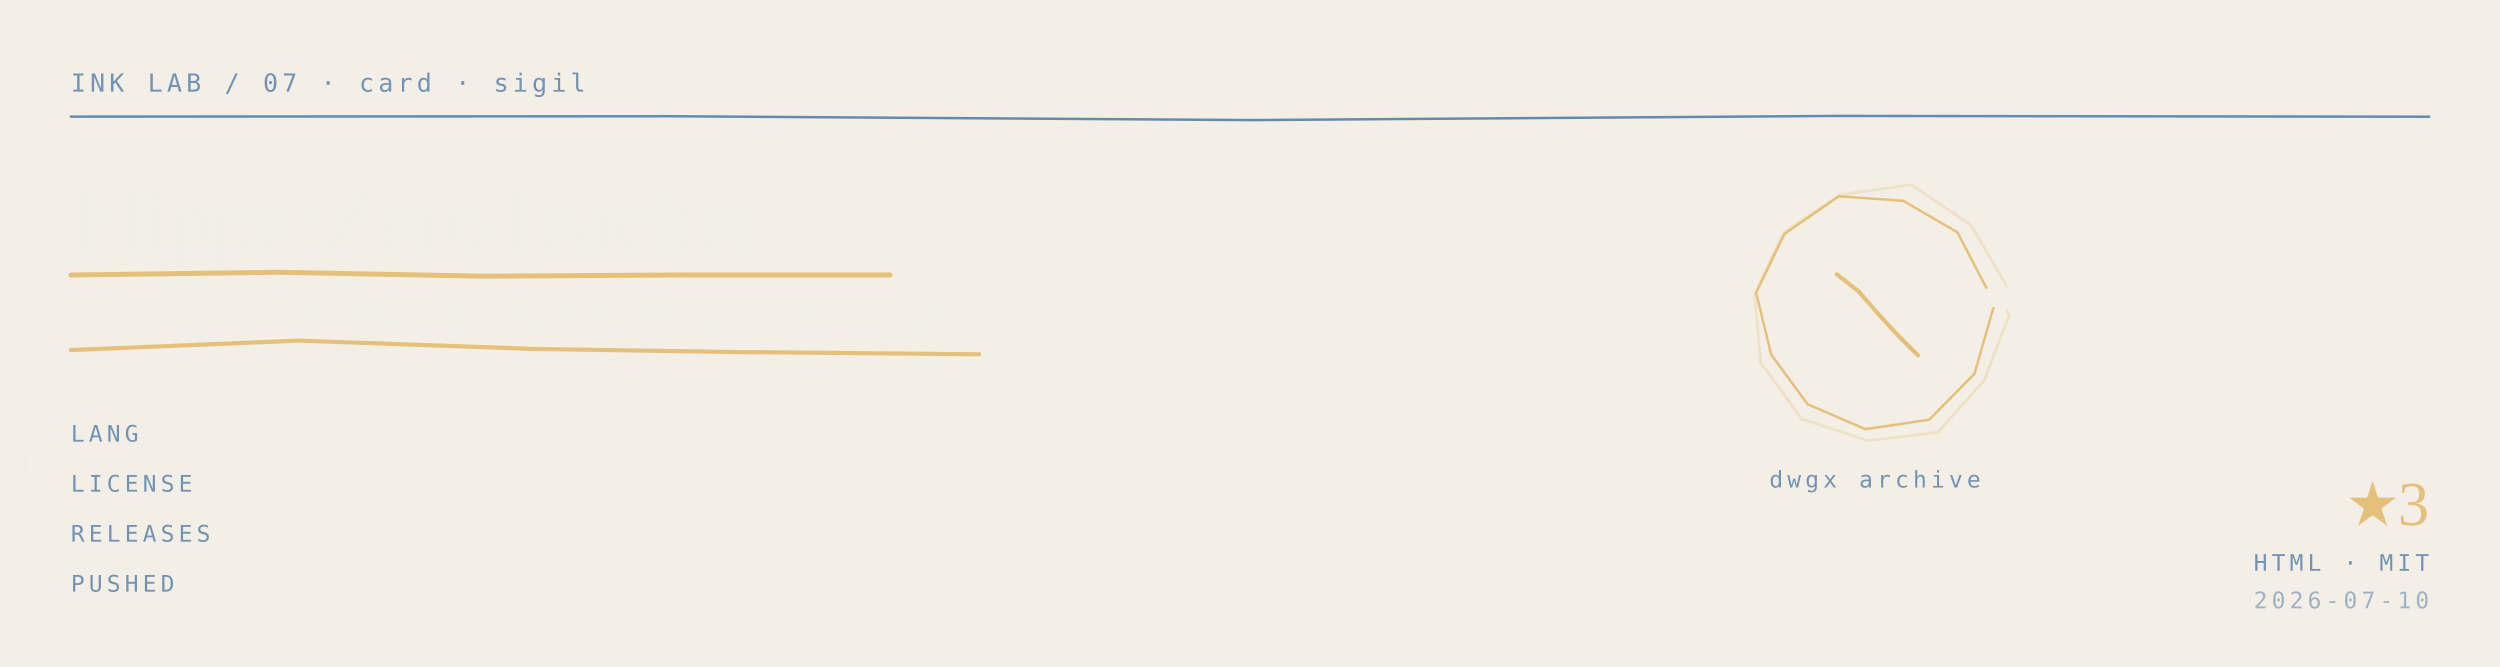
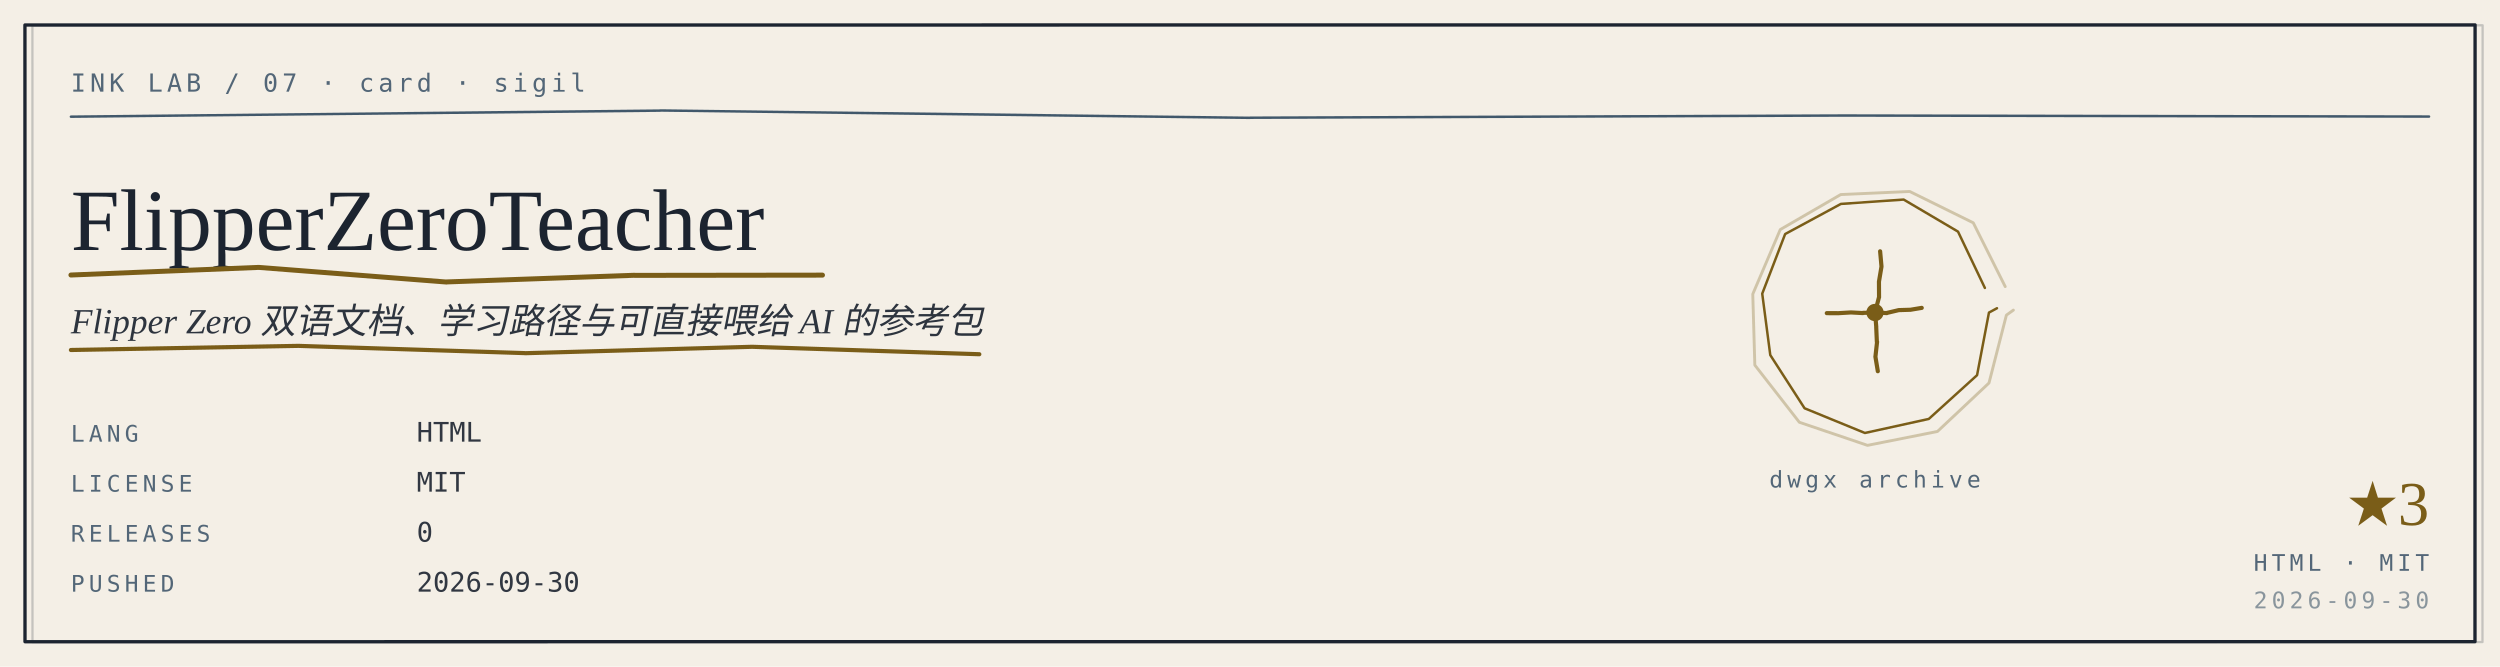
<svg xmlns="http://www.w3.org/2000/svg" width="1200" height="320" viewBox="0 0 1200 320" role="img" aria-label="FlipperZeroTeacher — Flipper Zero 双语文档、学习路径与可直接喂给 AI 的参考包" font-family="Georgia,'Iowan Old Style','Times New Roman',Times,serif">
  <rect width="1200" height="320" fill="#F4EFE6" />
-   <text x="34" y="44" font-size="12" font-family="ui-monospace,'Cascadia Mono',Consolas,'SF Mono',monospace" font-weight="400" fill="#638aaf" text-anchor="start" letter-spacing="2.0" opacity="0.9">INK LAB / 07 · card · sigil</text>
-   <path d="M34.03 55.98 L317.07 55.81 L317.07 55.76 L600.02 57.64 L600.0 57.65 L882.97 55.63 L883.07 55.64 L1166.01 56.03" fill="none" stroke="#638aaf" stroke-width="1.2" stroke-linecap="round" stroke-linejoin="round" opacity="1.0" />
-   <text x="34" y="120" font-size="42" font-family="Georgia,'Iowan Old Style','Times New Roman',Times,serif" font-weight="400" fill="#f0eee6" text-anchor="start">FlipperZeroTeacher</text>
-   <path d="M34.02 132.01 L132.31 130.7 L132.22 130.65 L230.52 132.55 L230.55 132.59 L328.78 131.96 L328.79 131.97 L427.17 132.0" fill="none" stroke="#e5c07b" stroke-width="2.4" stroke-linecap="round" stroke-linejoin="round" opacity="1.0" />
-   <text x="34" y="160" font-size="17" font-family="Georgia,'Iowan Old Style','Times New Roman',Times,serif" font-weight="400" fill="#f0eee6" text-anchor="start" font-style="italic" opacity="0.92">Flipper Zero 双语文档、学习路径与可直接喂给 AI 的参考包</text>
-   <path d="M34.03 168.02 L143.0 163.51 L142.98 163.49 L252.03 167.33 L252.03 167.42 L361.05 169.1 L361.05 169.02 L470.03 170.06" fill="none" stroke="#e5c07b" stroke-width="2.0" stroke-linecap="round" stroke-linejoin="round" opacity="1.0" />
-   <text x="34" y="212" font-size="11" font-family="ui-monospace,'Cascadia Mono',Consolas,'SF Mono',monospace" font-weight="400" fill="#638aaf" text-anchor="start" letter-spacing="2.0" opacity="0.9">LANG</text>
-   <text x="200" y="212" font-size="13" font-family="ui-monospace,'Cascadia Mono',Consolas,'SF Mono',monospace" font-weight="400" fill="#f0eee6" text-anchor="start" opacity="0.9">HTML</text>
-   <text x="34" y="236" font-size="11" font-family="ui-monospace,'Cascadia Mono',Consolas,'SF Mono',monospace" font-weight="400" fill="#638aaf" text-anchor="start" letter-spacing="2.0" opacity="0.9">LICENSE</text>
-   <text x="200" y="236" font-size="13" font-family="ui-monospace,'Cascadia Mono',Consolas,'SF Mono',monospace" font-weight="400" fill="#f0eee6" text-anchor="start" opacity="0.9">MIT</text>
-   <text x="34" y="260" font-size="11" font-family="ui-monospace,'Cascadia Mono',Consolas,'SF Mono',monospace" font-weight="400" fill="#638aaf" text-anchor="start" letter-spacing="2.0" opacity="0.9">RELEASES</text>
-   <text x="200" y="260" font-size="13" font-family="ui-monospace,'Cascadia Mono',Consolas,'SF Mono',monospace" font-weight="400" fill="#f0eee6" text-anchor="start" opacity="0.9">0</text>
-   <text x="34" y="284" font-size="11" font-family="ui-monospace,'Cascadia Mono',Consolas,'SF Mono',monospace" font-weight="400" fill="#638aaf" text-anchor="start" letter-spacing="2.0" opacity="0.9">PUSHED</text>
-   <text x="200" y="284" font-size="13" font-family="ui-monospace,'Cascadia Mono',Consolas,'SF Mono',monospace" font-weight="400" fill="#f0eee6" text-anchor="start" opacity="0.9">2026-07-10</text>
-   <path d="M961.7 147.8 L962.84 150.04 L950.9 181.22 L928.5 206.33 L894.93 210.3 L863.31 199.94 L843.52 172.85 L840.57 140.09 L854.52 110.29 L881.97 92.2 L915.87 87.51 L944.39 106.85 L961.74 136.2" transform="translate(1.6 1.2)" fill="none" stroke="#e5c07b" stroke-width="1.4" stroke-linecap="round" stroke-linejoin="round" opacity="0.3" />
-   <path d="M956.89 147.92 L956.15 150.03 L947.79 179.34 L926.01 201.46 L895.33 206.0 L867.6 194.01 L850.17 170.21 L842.95 140.49 L856.56 112.26 L882.58 94.22 L913.54 96.38 L939.56 111.52 L953.44 138.12" fill="none" stroke="#e5c07b" stroke-width="1.2" stroke-linecap="round" stroke-linejoin="round" opacity="1.0" />
-   <path d="M881.65 131.67 L892.31 139.98 L892.22 139.99 L901.71 150.87 L901.71 150.88 L911.78 161.79 L911.75 161.72 L920.65 170.62" fill="none" stroke="#e5c07b" stroke-width="2.0" stroke-linecap="round" stroke-linejoin="round" opacity="1.0" />
-   <text x="900" y="234" font-size="11" font-family="ui-monospace,'Cascadia Mono',Consolas,'SF Mono',monospace" font-weight="400" fill="#638aaf" text-anchor="middle" letter-spacing="2.0" opacity="0.9">dwgx archive</text>
-   <text x="1166" y="252" font-size="30" font-family="Georgia,'Iowan Old Style','Times New Roman',Times,serif" font-weight="400" fill="#e5c07b" text-anchor="end">★3</text>
-   <text x="1166" y="274" font-size="11" font-family="ui-monospace,'Cascadia Mono',Consolas,'SF Mono',monospace" font-weight="400" fill="#638aaf" text-anchor="end" letter-spacing="2.0" opacity="0.9">HTML · MIT</text>
-   <text x="1166" y="292" font-size="11" font-family="ui-monospace,'Cascadia Mono',Consolas,'SF Mono',monospace" font-weight="400" fill="#638aaf" text-anchor="end" letter-spacing="2.0" opacity="0.6">2026-07-10</text>
-   <path d="M11.98 11.99 L1187.98 12.0 L1188.02 308.03 L11.96 307.99 Z" fill="none" stroke="#f0eee6" stroke-width="1.6" stroke-linecap="round" stroke-linejoin="round" opacity="1.0" />
-   <path d="M13.96 10.98 L1189.97 10.99 L1190.03 307.06 L13.94 306.98 Z" transform="translate(1.6 1.2)" fill="none" stroke="#f0eee6" stroke-width="1.1" stroke-linecap="round" stroke-linejoin="round" opacity="0.22" />
+   <text x="34" y="44" font-size="12" font-family="ui-monospace,'Cascadia Mono',Consolas,'SF Mono',monospace" font-weight="400" fill="#41586B" text-anchor="start" letter-spacing="2.0" opacity="0.9">INK LAB / 07 · card · sigil</text>
+   <path d="M34.04 56.01 L316.94 53.09 L317.04 53.03 L599.97 56.56 L599.93 56.51 L882.99 55.46 L883.0 55.45 L1165.93 55.95" fill="none" stroke="#41586B" stroke-width="1.2" stroke-linecap="round" stroke-linejoin="round" opacity="1.0" />
+   <text x="34" y="120" font-size="42" font-family="Georgia,'Iowan Old Style','Times New Roman',Times,serif" font-weight="400" fill="#1C2430" text-anchor="start">FlipperZeroTeacher</text>
+   <path d="M34.05 132.01 L124.21 128.35 L124.2 128.35 L214.38 135.38 L214.33 135.33 L304.63 132.13 L304.65 132.18 L394.78 132.06" fill="none" stroke="#7A5D18" stroke-width="2.4" stroke-linecap="round" stroke-linejoin="round" opacity="1.0" />
+   <text x="34" y="160" font-size="17" font-family="Georgia,'Iowan Old Style','Times New Roman',Times,serif" font-weight="400" fill="#1C2430" text-anchor="start" font-style="italic" opacity="0.92">Flipper Zero 双语文档、学习路径与可直接喂给 AI 的参考包</text>
+   <path d="M34.04 168.0 L142.99 166.02 L143.06 166.01 L251.98 169.5 L252.03 169.54 L361.01 166.46 L361.04 166.46 L470.07 170.03" fill="none" stroke="#7A5D18" stroke-width="2.0" stroke-linecap="round" stroke-linejoin="round" opacity="1.0" />
+   <text x="34" y="212" font-size="11" font-family="ui-monospace,'Cascadia Mono',Consolas,'SF Mono',monospace" font-weight="400" fill="#41586B" text-anchor="start" letter-spacing="2.0" opacity="0.9">LANG</text>
+   <text x="200" y="212" font-size="13" font-family="ui-monospace,'Cascadia Mono',Consolas,'SF Mono',monospace" font-weight="400" fill="#1C2430" text-anchor="start" opacity="0.9">HTML</text>
+   <text x="34" y="236" font-size="11" font-family="ui-monospace,'Cascadia Mono',Consolas,'SF Mono',monospace" font-weight="400" fill="#41586B" text-anchor="start" letter-spacing="2.0" opacity="0.9">LICENSE</text>
+   <text x="200" y="236" font-size="13" font-family="ui-monospace,'Cascadia Mono',Consolas,'SF Mono',monospace" font-weight="400" fill="#1C2430" text-anchor="start" opacity="0.9">MIT</text>
+   <text x="34" y="260" font-size="11" font-family="ui-monospace,'Cascadia Mono',Consolas,'SF Mono',monospace" font-weight="400" fill="#41586B" text-anchor="start" letter-spacing="2.0" opacity="0.9">RELEASES</text>
+   <text x="200" y="260" font-size="13" font-family="ui-monospace,'Cascadia Mono',Consolas,'SF Mono',monospace" font-weight="400" fill="#1C2430" text-anchor="start" opacity="0.9">0</text>
+   <text x="34" y="284" font-size="11" font-family="ui-monospace,'Cascadia Mono',Consolas,'SF Mono',monospace" font-weight="400" fill="#41586B" text-anchor="start" letter-spacing="2.0" opacity="0.9">PUSHED</text>
+   <text x="200" y="284" font-size="13" font-family="ui-monospace,'Cascadia Mono',Consolas,'SF Mono',monospace" font-weight="400" fill="#1C2430" text-anchor="start" opacity="0.9">2026-09-30</text>
+   <path d="M964.81 147.66 L961.47 150.06 L953.11 182.64 L928.38 205.9 L894.8 212.57 L862.09 201.49 L840.72 174.06 L839.73 139.97 L852.94 108.98 L881.94 92.19 L915.07 90.71 L945.57 105.75 L960.9 136.36" transform="translate(1.6 1.2)" fill="none" stroke="#7A5D18" stroke-width="1.4" stroke-linecap="round" stroke-linejoin="round" opacity="0.3" />
+   <path d="M958.55 147.95 L954.7 150.04 L948.99 180.08 L925.82 201.09 L895.15 207.83 L866.19 195.97 L849.73 170.43 L845.87 140.96 L856.87 112.34 L883.63 97.88 L913.76 95.79 L939.85 111.18 L952.74 138.21" fill="none" stroke="#7A5D18" stroke-width="1.2" stroke-linecap="round" stroke-linejoin="round" opacity="1.0" />
+   <path d="M900.03 149.96 L900.61 156.97 L900.58 156.93 L900.89 164.08 L901.0 164.05 L900.21 171.18 L900.19 171.18 L901.35 178.19" fill="none" stroke="#7A5D18" stroke-width="2.0" stroke-linecap="round" stroke-linejoin="round" opacity="1.0" />
+   <path d="M900.04 150.03 L894.26 150.17 L894.22 150.28 L888.48 149.97 L888.45 149.97 L882.67 150.31 L882.61 150.33 L876.86 150.31" fill="none" stroke="#7A5D18" stroke-width="2.0" stroke-linecap="round" stroke-linejoin="round" opacity="1.0" />
+   <path d="M900.01 150.01 L901.91 142.69 L901.94 142.72 L901.9 135.24 L901.89 135.26 L903.12 127.92 L903.11 127.89 L902.46 120.63" fill="none" stroke="#7A5D18" stroke-width="2.0" stroke-linecap="round" stroke-linejoin="round" opacity="1.0" />
+   <path d="M900.0 149.96 L905.68 150.29 L905.68 150.21 L911.23 148.9 L911.27 148.86 L916.76 148.69 L916.81 148.72 L922.43 147.78" fill="none" stroke="#7A5D18" stroke-width="2.0" stroke-linecap="round" stroke-linejoin="round" opacity="1.0" />
+   <circle cx="900.0" cy="150.0" r="4.16" fill="#7A5D18" />
+   <text x="900" y="234" font-size="11" font-family="ui-monospace,'Cascadia Mono',Consolas,'SF Mono',monospace" font-weight="400" fill="#41586B" text-anchor="middle" letter-spacing="2.0" opacity="0.9">dwgx archive</text>
+   <text x="1166" y="252" font-size="30" font-family="Georgia,'Iowan Old Style','Times New Roman',Times,serif" font-weight="400" fill="#7A5D18" text-anchor="end">★3</text>
+   <text x="1166" y="274" font-size="11" font-family="ui-monospace,'Cascadia Mono',Consolas,'SF Mono',monospace" font-weight="400" fill="#41586B" text-anchor="end" letter-spacing="2.0" opacity="0.9">HTML · MIT</text>
+   <text x="1166" y="292" font-size="11" font-family="ui-monospace,'Cascadia Mono',Consolas,'SF Mono',monospace" font-weight="400" fill="#41586B" text-anchor="end" letter-spacing="2.0" opacity="0.6">2026-09-30</text>
+   <path d="M11.97 12.0 L1188.04 11.96 L1187.99 308.0 L12.0 308.02 Z" fill="none" stroke="#1C2430" stroke-width="1.6" stroke-linecap="round" stroke-linejoin="round" opacity="1.0" />
+   <path d="M13.96 11.0 L1190.06 10.94 L1189.99 307.0 L13.99 307.03 Z" transform="translate(1.6 1.2)" fill="none" stroke="#1C2430" stroke-width="1.1" stroke-linecap="round" stroke-linejoin="round" opacity="0.22" />
</svg>
